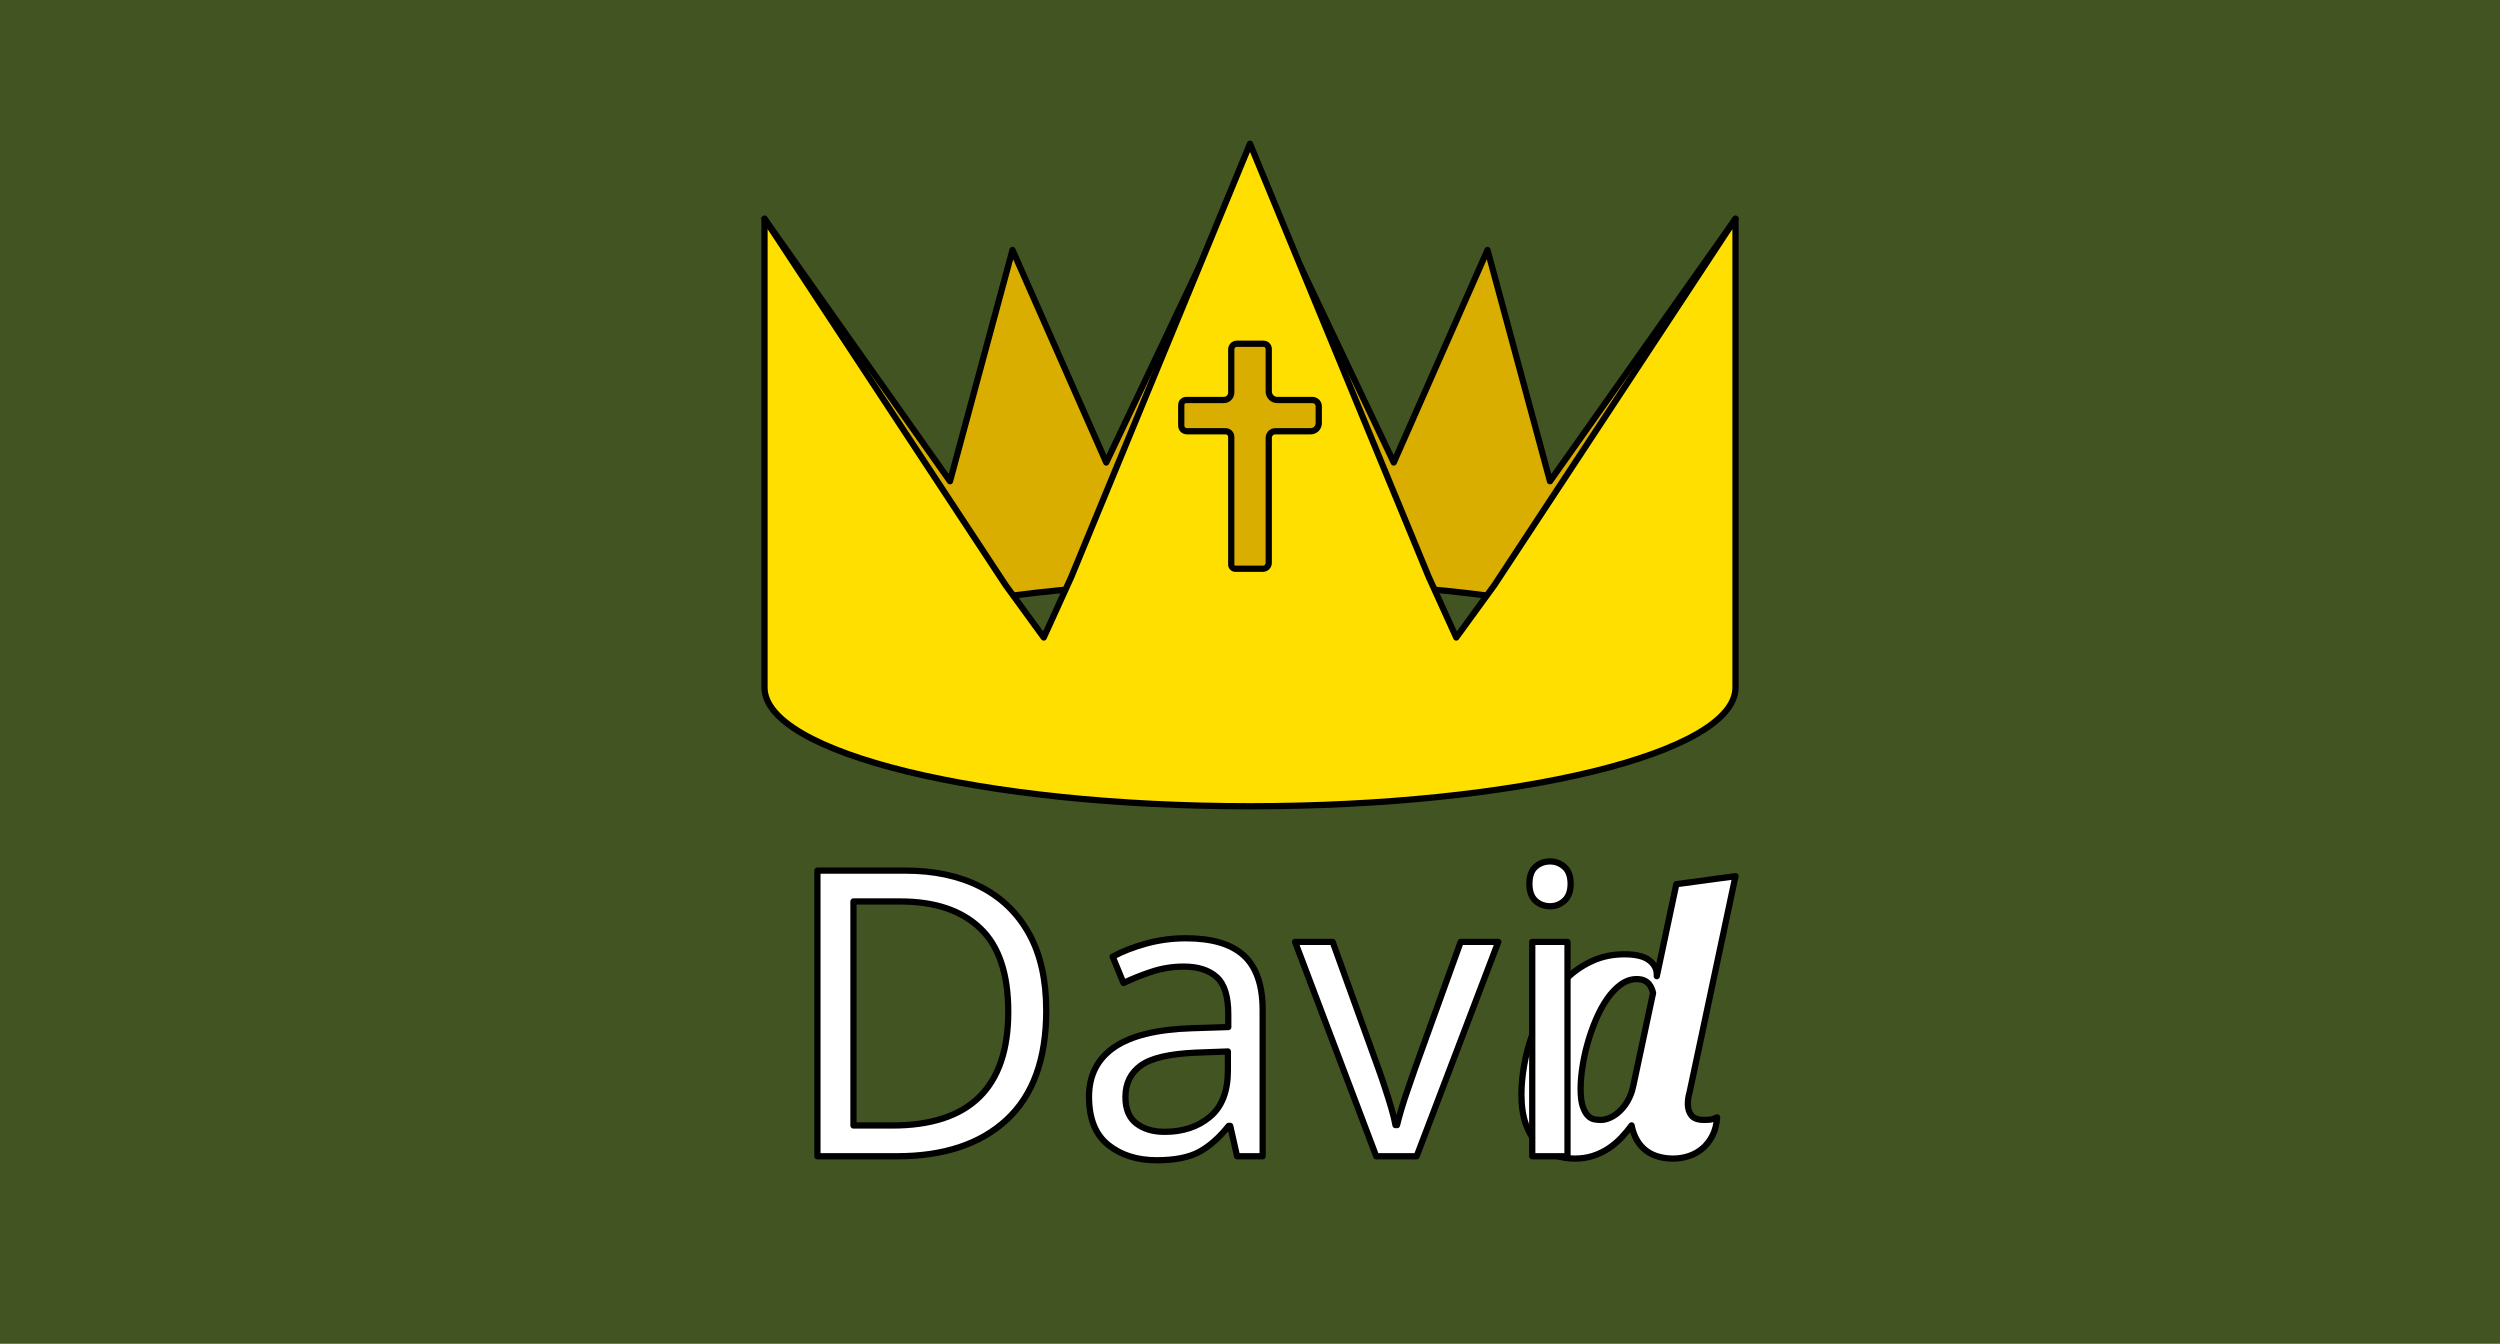
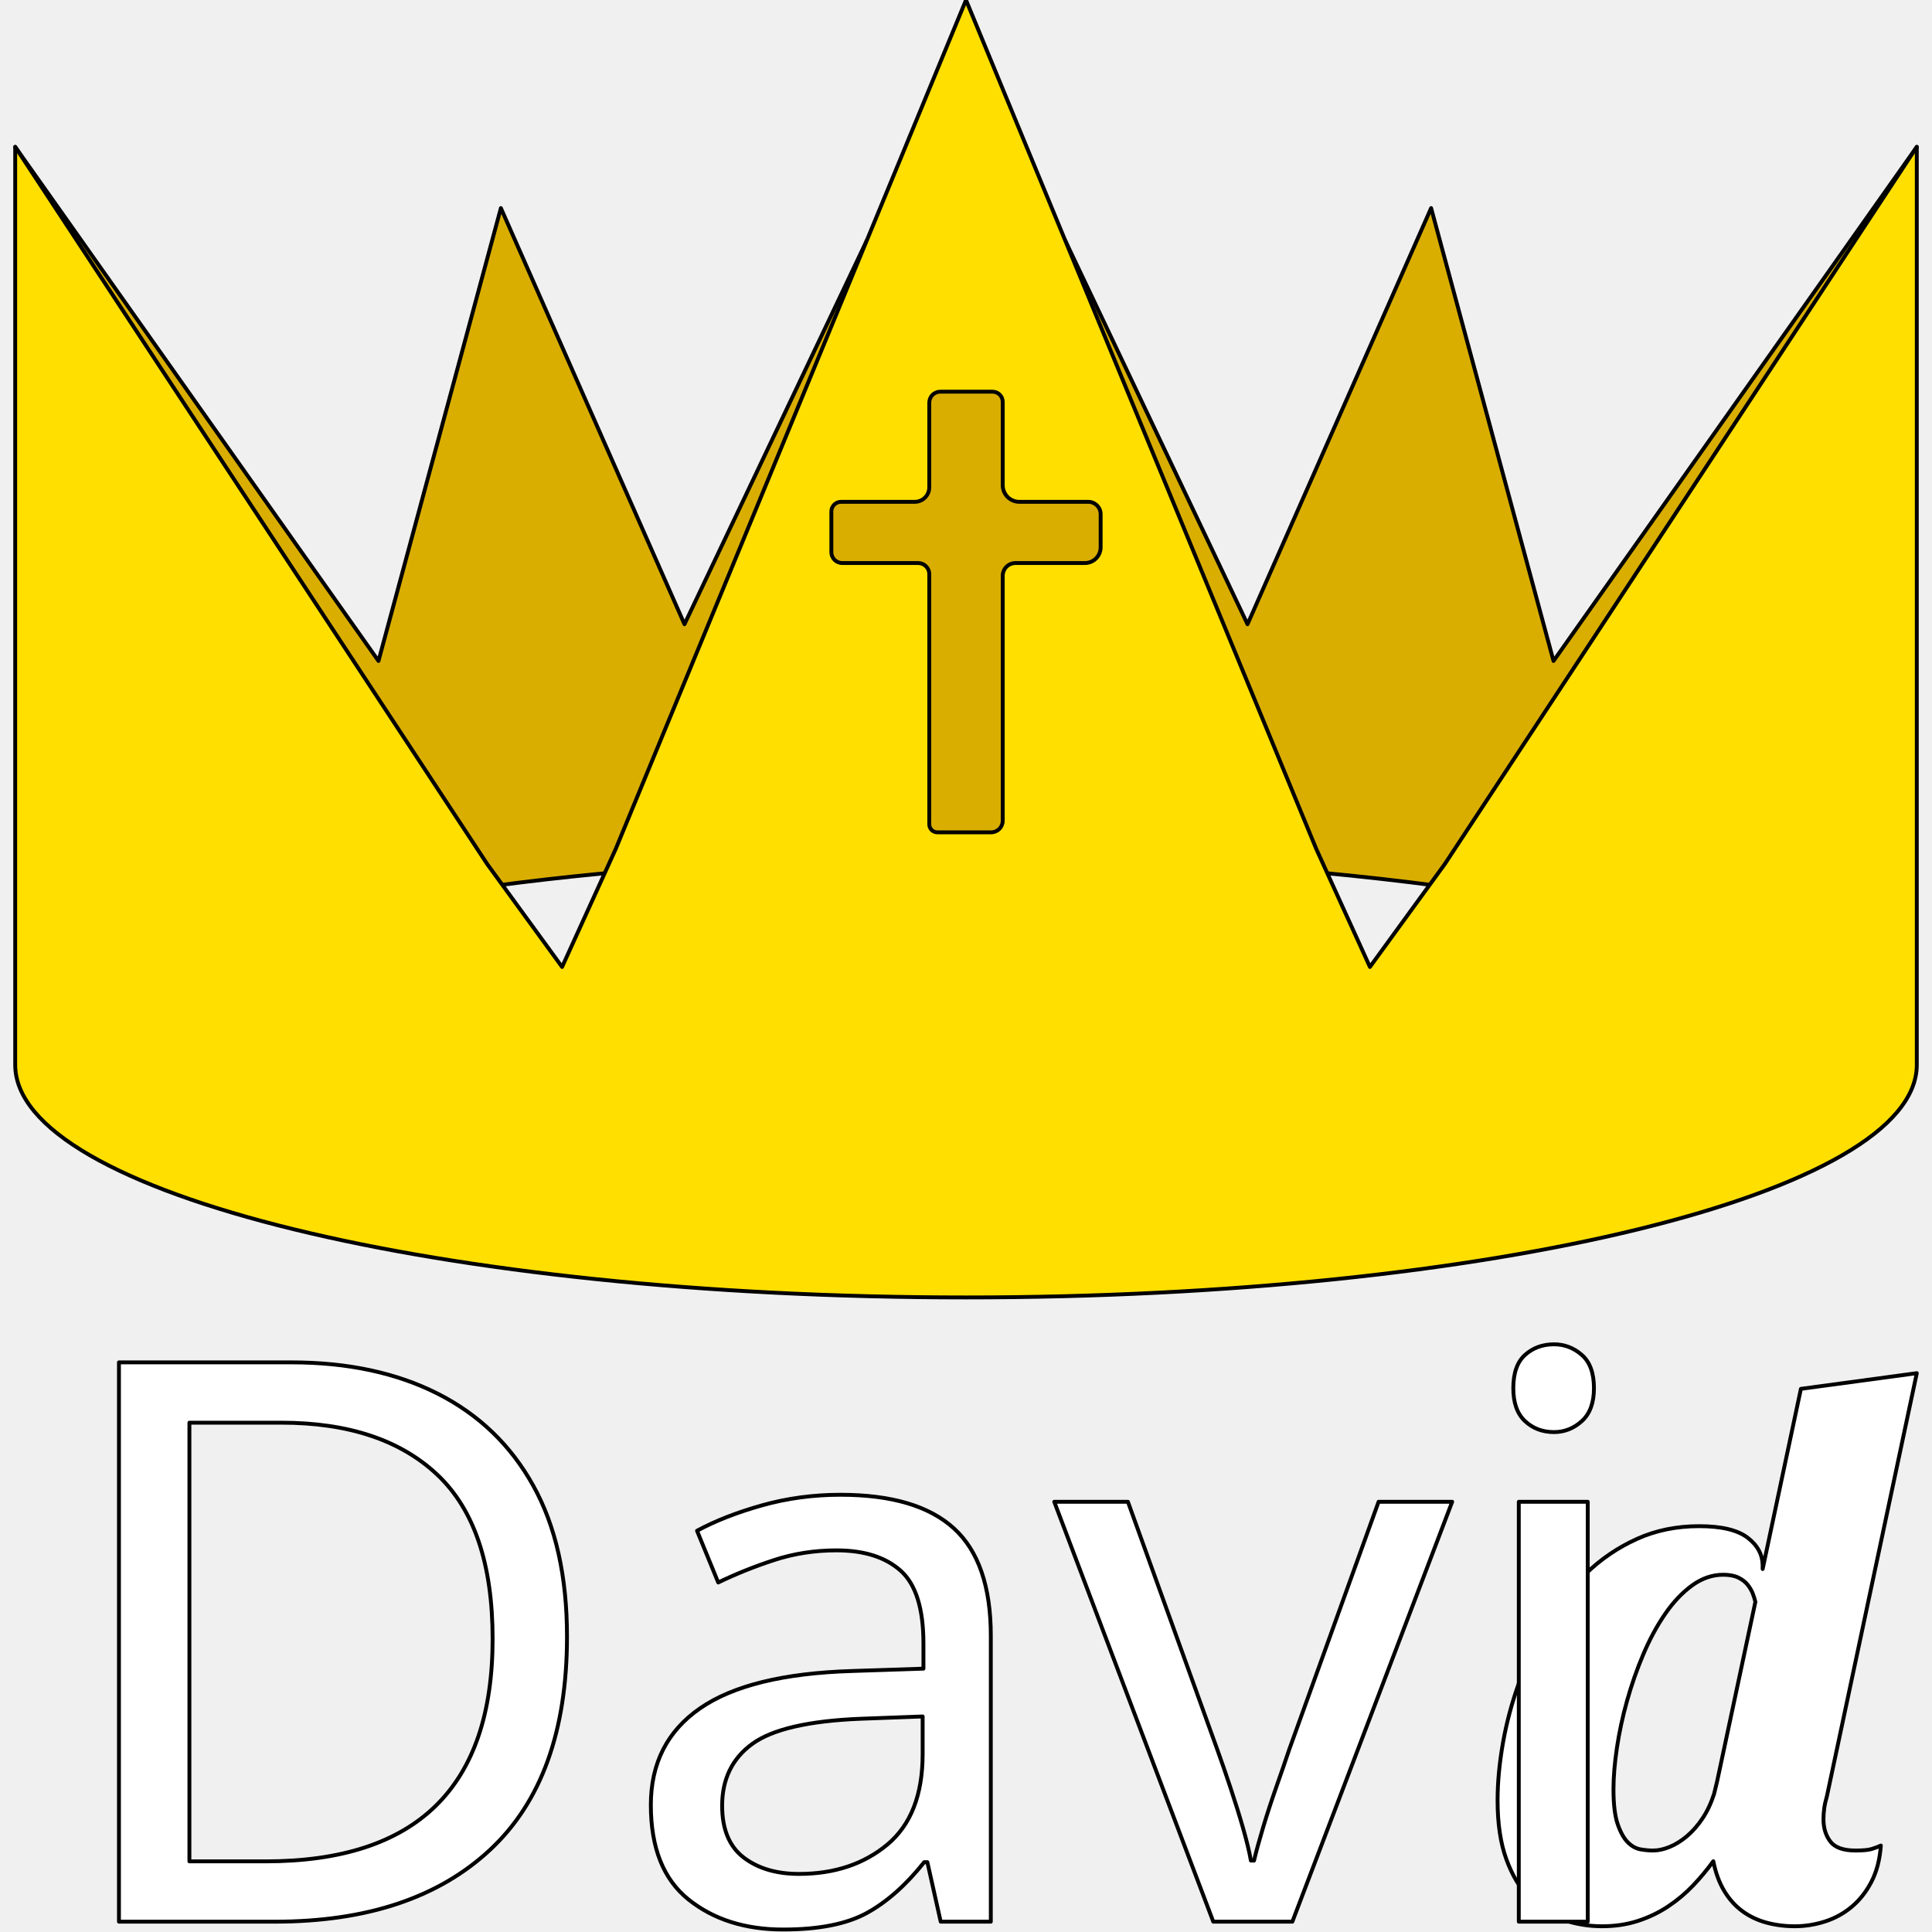
- <svg xmlns="http://www.w3.org/2000/svg" width="100%" height="100%" viewBox="0 0 400 215" version="1.1" xml:space="preserve" style="fill-rule:evenodd;clip-rule:evenodd;stroke-linecap:round;stroke-linejoin:round;stroke-miterlimit:1.5;">
-   <rect id="david" x="0" y="0" width="400" height="215" style="fill:none;" />
-   <rect x="0" y="0" width="400" height="215" style="fill:#435423;" />
-   <g id="Crown">
-     <path d="M215.679,93.327c-10.236,-2.175 -22.183,1.022 -36.52,0.33c-12.476,0.804 -23.692,2.312 -32.799,4.328l-24.04,-62.985l29.68,42l10,-37l15,34l14.886,-31.335l16.228,0l14.886,31.335l15,-34l10,37l29.68,-42l-24.04,62.985c-10.289,-2.277 -23.27,-3.907 -37.72,-4.606l-0.241,-0.052Z" style="fill:#d9ae00;stroke:#000;stroke-width:1px;" />
-     <path d="M228.605,92.332l4.395,9.668l6.123,-8.414l38.557,-58.586l0,75c0,10.486 -34.807,19 -77.68,19c-42.873,0 -77.68,-8.514 -77.68,-19l0,-75l38.557,58.586l6.123,8.414l4.395,-9.668l28.605,-69.332l28.605,69.332Zm-39.605,-27.543c0,-0.209 0.083,-0.41 0.231,-0.558c0.148,-0.148 0.349,-0.231 0.558,-0.231c1.41,0 4.366,0 6.022,0c0.316,0 0.618,-0.125 0.841,-0.348c0.223,-0.223 0.348,-0.525 0.348,-0.841c0,-1.825 0,-5.279 0,-6.912c0,-0.496 0.403,-0.899 0.899,-0.899c1.155,0 3.145,0 4.267,0c0.221,0 0.433,0.088 0.59,0.244c0.156,0.157 0.244,0.369 0.244,0.59c0,1.556 0,4.917 0,6.806c0,0.751 0.609,1.36 1.36,1.36c1.597,0 4.206,0 5.632,0c0.557,0 1.008,0.451 1.008,1.008c0,0.779 0,1.863 0,2.704c0,0.342 -0.136,0.669 -0.377,0.911c-0.242,0.241 -0.569,0.377 -0.911,0.377c-1.575,0 -4.211,0 -5.667,0c-0.577,0 -1.045,0.468 -1.045,1.045c0,3.741 0,16.435 0,20.011c0,0.521 -0.423,0.944 -0.944,0.944c-1.227,0 -3.337,0 -4.401,0c-0.174,0 -0.34,-0.069 -0.463,-0.192c-0.123,-0.123 -0.192,-0.289 -0.192,-0.463c0,-3.154 0,-16.775 0,-20.436c0,-0.502 -0.407,-0.909 -0.909,-0.909c-1.545,0 -4.666,0 -6.199,0c-0.237,0 -0.464,-0.094 -0.631,-0.261c-0.167,-0.167 -0.261,-0.394 -0.261,-0.631c0,-0.943 0,-2.416 0,-3.319Z" style="fill:#ffdf00;stroke:#000;stroke-width:1px;" />
+ <svg xmlns="http://www.w3.org/2000/svg" width="100%" height="100%" viewBox="0 0 500 500" version="1.1" xml:space="preserve" style="fill-rule:evenodd;clip-rule:evenodd;stroke-linecap:round;stroke-linejoin:round;stroke-miterlimit:1.5;">
+   <rect id="david" x="0" y="0" width="500" height="500" style="fill:none;" />
+   <clipPath id="_clip1">
+     <rect x="0" y="0" width="500" height="500" />
+   </clipPath>
+   <g clip-path="url(#_clip1)">
+     <g id="Crown">
+       <path d="M299.665,222.773c-32.422,-6.889 -70.269,3.239 -115.681,1.045c-39.522,2.547 -75.052,7.326 -103.9,13.713l-76.149,-199.519l94.016,133.043l31.677,-117.204l47.515,107.701l47.155,-99.258l51.404,0l47.155,99.258l47.515,-107.701l31.677,117.204l94.016,-133.043l-76.149,199.519c-32.592,-7.216 -73.714,-12.379 -119.486,-14.592l-0.765,-0.166Z" style="fill:#d9ae00;stroke:#000;stroke-width:1px;" />
+       <path d="M340.613,219.622l13.921,30.625l19.396,-26.654l122.135,-185.581l0,237.577c0,33.218 -110.258,60.186 -246.065,60.186c-135.807,0 -246.065,-26.968 -246.065,-60.186l0,-237.577l122.135,185.581l19.396,26.654l13.921,-30.625l90.613,-219.622l90.613,219.622Zm-125.458,-87.246c0,-0.663 0.264,-1.299 0.733,-1.768c0.469,-0.469 1.105,-0.733 1.768,-0.733c4.464,0 13.83,0 19.076,0c0.999,0 1.956,-0.396 2.662,-1.102c0.706,-0.707 1.103,-1.664 1.103,-2.663c0,-5.782 0,-16.722 0,-21.896c0,-1.573 1.275,-2.848 2.848,-2.848c3.659,0 9.961,0 13.517,0c0.7,0 1.372,0.278 1.867,0.774c0.496,0.495 0.774,1.167 0.774,1.867c0,4.93 0,15.575 0,21.559c0,2.38 1.929,4.309 4.309,4.309c5.057,0 13.324,0 17.84,0c1.763,0 3.193,1.43 3.193,3.193c0,2.467 0,5.9 0,8.567c0,1.082 -0.43,2.119 -1.195,2.884c-0.765,0.765 -1.802,1.195 -2.884,1.195c-4.99,0 -13.341,0 -17.953,0c-1.828,0 -3.31,1.482 -3.31,3.31c0,11.852 0,52.062 0,63.388c0,1.652 -1.339,2.991 -2.991,2.991c-3.885,0 -10.569,0 -13.941,0c-0.55,0 -1.077,-0.219 -1.466,-0.608c-0.39,-0.389 -0.608,-0.916 -0.608,-1.467c0,-9.99 0,-53.139 0,-64.736c0,-1.589 -1.289,-2.878 -2.879,-2.878c-4.894,0 -14.779,0 -19.638,0c-0.749,0 -1.467,-0.298 -1.997,-0.828c-0.53,-0.53 -0.828,-1.248 -0.828,-1.997c0,-2.988 0,-7.655 0,-10.513Z" style="fill:#ffdf00;stroke:#000;stroke-width:1px;" />
+     </g>
+     <path d="M466.071,359.434l29.994,-4.059l-23.263,109.483c-0.33,1.122 -0.561,2.162 -0.693,3.119c-0.132,0.957 -0.197,1.897 -0.197,2.821c0,2.31 0.593,4.24 1.781,5.791c1.188,1.551 3.366,2.326 6.534,2.326c1.914,0 3.299,-0.132 4.157,-0.396c0.858,-0.264 1.65,-0.561 2.376,-0.891c-0.264,3.63 -1.072,6.748 -2.425,9.355c-1.353,2.607 -3.052,4.768 -5.098,6.484c-2.046,1.715 -4.356,2.986 -6.93,3.811c-2.573,0.825 -5.18,1.237 -7.82,1.237c-2.574,0 -5.015,-0.313 -7.325,-0.94c-2.31,-0.627 -4.389,-1.617 -6.236,-2.97c-1.848,-1.353 -3.416,-3.102 -4.702,-5.246c-1.287,-2.145 -2.228,-4.702 -2.822,-7.672c-1.584,2.178 -3.332,4.273 -5.246,6.286c-1.914,2.012 -4.059,3.811 -6.435,5.395c-2.375,1.583 -4.982,2.837 -7.82,3.761c-2.838,0.924 -5.939,1.386 -9.305,1.386c-3.498,0 -6.863,-0.561 -10.097,-1.683c-3.234,-1.122 -6.104,-2.969 -8.612,-5.543c-2.508,-2.574 -4.521,-5.94 -6.038,-10.097c-1.518,-4.158 -2.277,-9.239 -2.277,-15.245c0,-4.619 0.462,-9.569 1.386,-14.848c0.924,-5.28 2.342,-10.559 4.256,-15.839c1.914,-5.279 4.306,-10.344 7.177,-15.195c2.871,-4.85 6.236,-9.14 10.097,-12.868c3.861,-3.729 8.233,-6.699 13.116,-8.91c4.884,-2.21 10.262,-3.316 16.136,-3.316c5.741,0 9.915,0.99 12.522,2.97c2.607,1.98 3.91,4.422 3.91,7.325l0,0.792l9.899,-46.624Zm-21.679,101.564l9.899,-46.427c-0.132,-0.594 -0.346,-1.287 -0.643,-2.078c-0.297,-0.792 -0.743,-1.568 -1.337,-2.327c-0.594,-0.759 -1.402,-1.386 -2.425,-1.881c-1.023,-0.494 -2.326,-0.742 -3.91,-0.742c-2.838,0 -5.527,0.924 -8.068,2.772c-2.54,1.848 -4.867,4.306 -6.978,7.375c-2.112,3.068 -3.993,6.549 -5.643,10.443c-1.65,3.894 -3.052,7.903 -4.207,12.027c-1.155,4.125 -2.029,8.184 -2.623,12.176c-0.594,3.993 -0.891,7.573 -0.891,10.741c0,3.893 0.363,6.896 1.089,9.008c0.726,2.112 1.6,3.679 2.623,4.702c1.023,1.023 2.128,1.633 3.316,1.831c1.188,0.198 2.244,0.297 3.168,0.297c1.386,0 2.838,-0.313 4.355,-0.94c1.518,-0.627 3.003,-1.551 4.455,-2.772c1.452,-1.221 2.788,-2.739 4.009,-4.554c1.221,-1.814 2.227,-3.943 3.019,-6.384l0.792,-3.267Z" style="fill:#fff;stroke:#000;stroke-width:1px;stroke-linecap:butt;stroke-miterlimit:1.414;" />
+     <text x="11.112px" y="497.327px" style="font-family:'Lobster-Regular', 'Lobster';font-size:202.732px;fill:#fff;stroke:#000;stroke-width:1px;stroke-linecap:butt;stroke-miterlimit:1.414;">Davi</text>
  </g>
-   <path d="M268.211,141.469l9.469,-1.281l-7.344,34.562c-0.104,0.354 -0.177,0.682 -0.219,0.984c-0.041,0.302 -0.062,0.599 -0.062,0.891c0,0.729 0.187,1.339 0.562,1.828c0.375,0.49 1.063,0.734 2.063,0.734c0.604,0 1.041,-0.041 1.312,-0.125c0.271,-0.083 0.521,-0.177 0.75,-0.281c-0.083,1.146 -0.338,2.13 -0.765,2.953c-0.428,0.823 -0.964,1.506 -1.61,2.047c-0.646,0.542 -1.375,0.943 -2.187,1.203c-0.813,0.261 -1.636,0.391 -2.469,0.391c-0.813,0 -1.583,-0.099 -2.313,-0.297c-0.729,-0.198 -1.385,-0.51 -1.968,-0.937c-0.584,-0.427 -1.078,-0.98 -1.485,-1.657c-0.406,-0.677 -0.703,-1.484 -0.89,-2.421c-0.5,0.687 -1.052,1.348 -1.657,1.984c-0.604,0.635 -1.281,1.203 -2.031,1.703c-0.75,0.5 -1.573,0.896 -2.469,1.188c-0.895,0.291 -1.875,0.437 -2.937,0.437c-1.104,0 -2.167,-0.177 -3.188,-0.531c-1.02,-0.354 -1.927,-0.938 -2.718,-1.75c-0.792,-0.813 -1.427,-1.875 -1.907,-3.188c-0.479,-1.312 -0.718,-2.916 -0.718,-4.812c0,-1.459 0.146,-3.021 0.437,-4.688c0.292,-1.666 0.74,-3.333 1.344,-5c0.604,-1.666 1.359,-3.265 2.266,-4.797c0.906,-1.531 1.968,-2.885 3.187,-4.062c1.219,-1.177 2.599,-2.115 4.141,-2.813c1.541,-0.698 3.239,-1.047 5.093,-1.047c1.813,0 3.131,0.313 3.954,0.938c0.822,0.625 1.234,1.396 1.234,2.313l0,0.25l3.125,-14.719Zm-6.844,32.062l3.125,-14.656c-0.041,-0.188 -0.109,-0.406 -0.203,-0.656c-0.094,-0.25 -0.234,-0.495 -0.422,-0.735c-0.187,-0.239 -0.443,-0.437 -0.765,-0.593c-0.323,-0.157 -0.735,-0.235 -1.235,-0.235c-0.896,0 -1.745,0.292 -2.547,0.875c-0.802,0.584 -1.536,1.36 -2.203,2.328c-0.666,0.969 -1.26,2.068 -1.781,3.297c-0.521,1.229 -0.964,2.495 -1.328,3.797c-0.365,1.302 -0.641,2.583 -0.828,3.844c-0.188,1.26 -0.282,2.391 -0.282,3.391c0,1.229 0.115,2.177 0.344,2.843c0.229,0.667 0.505,1.162 0.828,1.485c0.323,0.323 0.672,0.515 1.047,0.578c0.375,0.062 0.709,0.094 1,0.094c0.438,0 0.896,-0.099 1.375,-0.297c0.479,-0.198 0.948,-0.49 1.406,-0.875c0.459,-0.386 0.881,-0.865 1.266,-1.438c0.385,-0.573 0.703,-1.245 0.953,-2.015l0.25,-1.032Z" style="fill:#fff;stroke:#000;stroke-width:1px;stroke-linecap:butt;stroke-miterlimit:1.414;" />
-   <text x="124.586px" y="185px" style="font-family:'Lobster-Regular', 'Lobster';font-size:64px;fill:#fff;stroke:#000;stroke-width:1px;stroke-linecap:butt;stroke-miterlimit:1.414;">Davi</text>
</svg>
